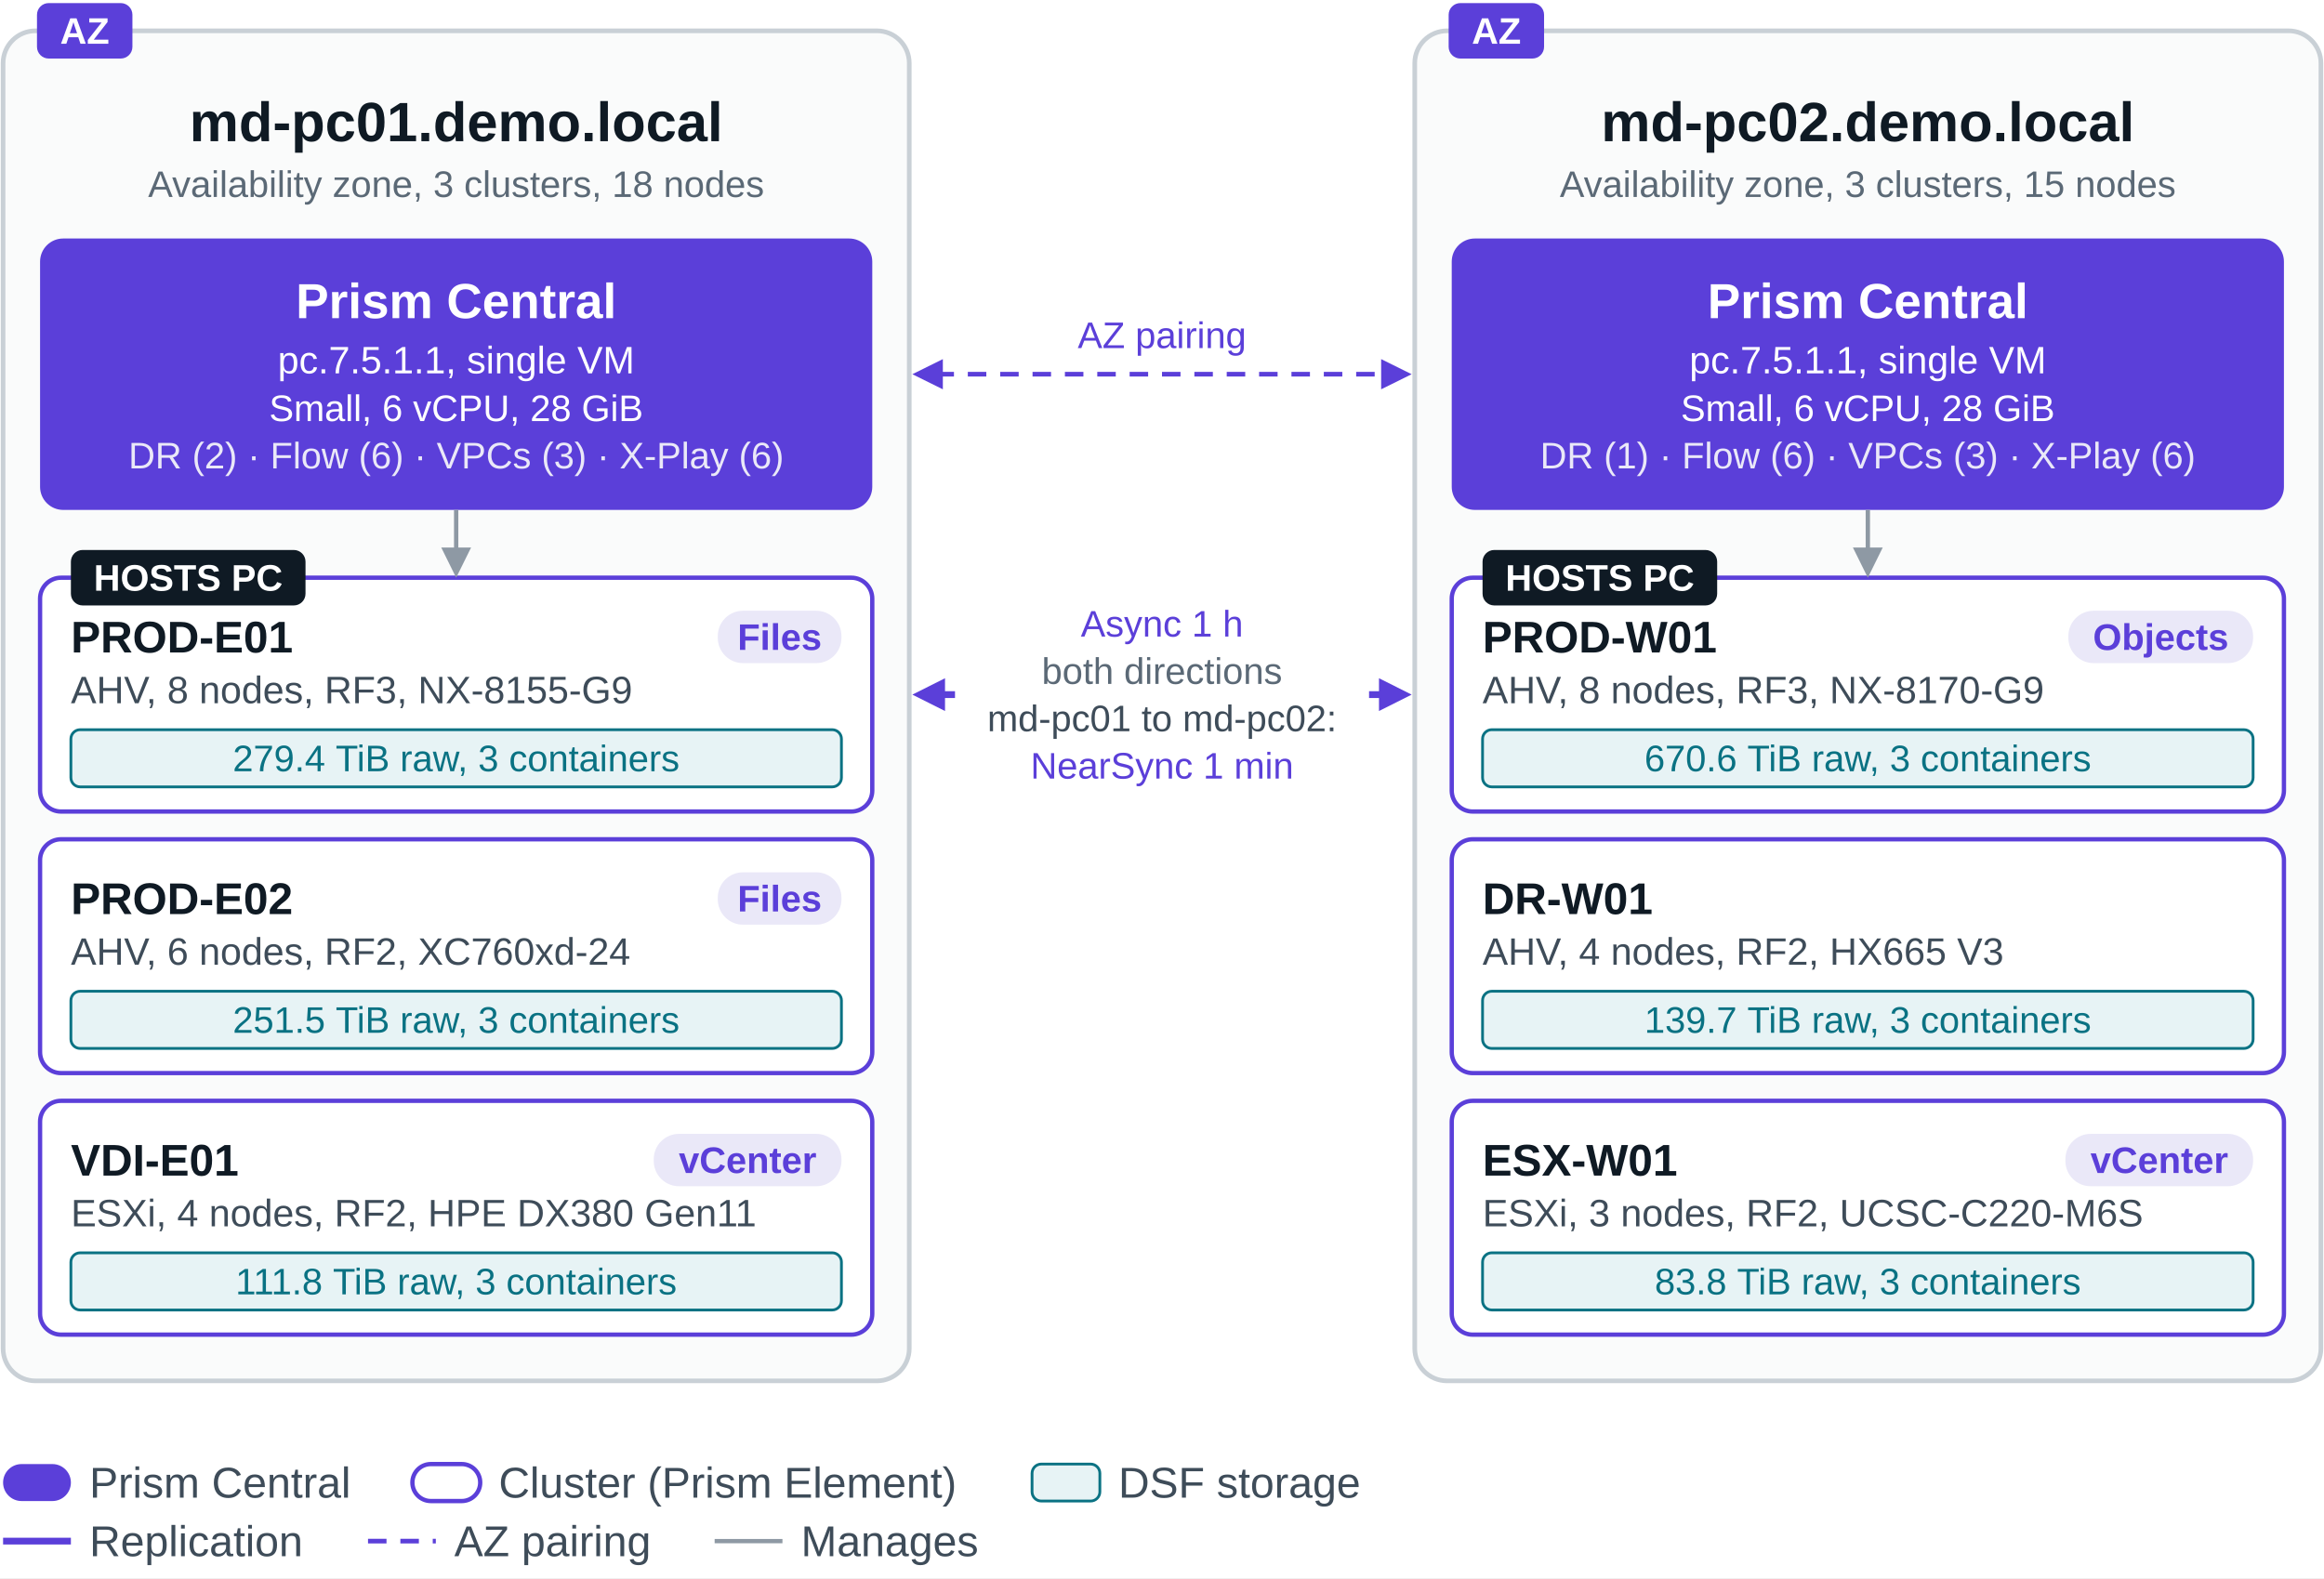
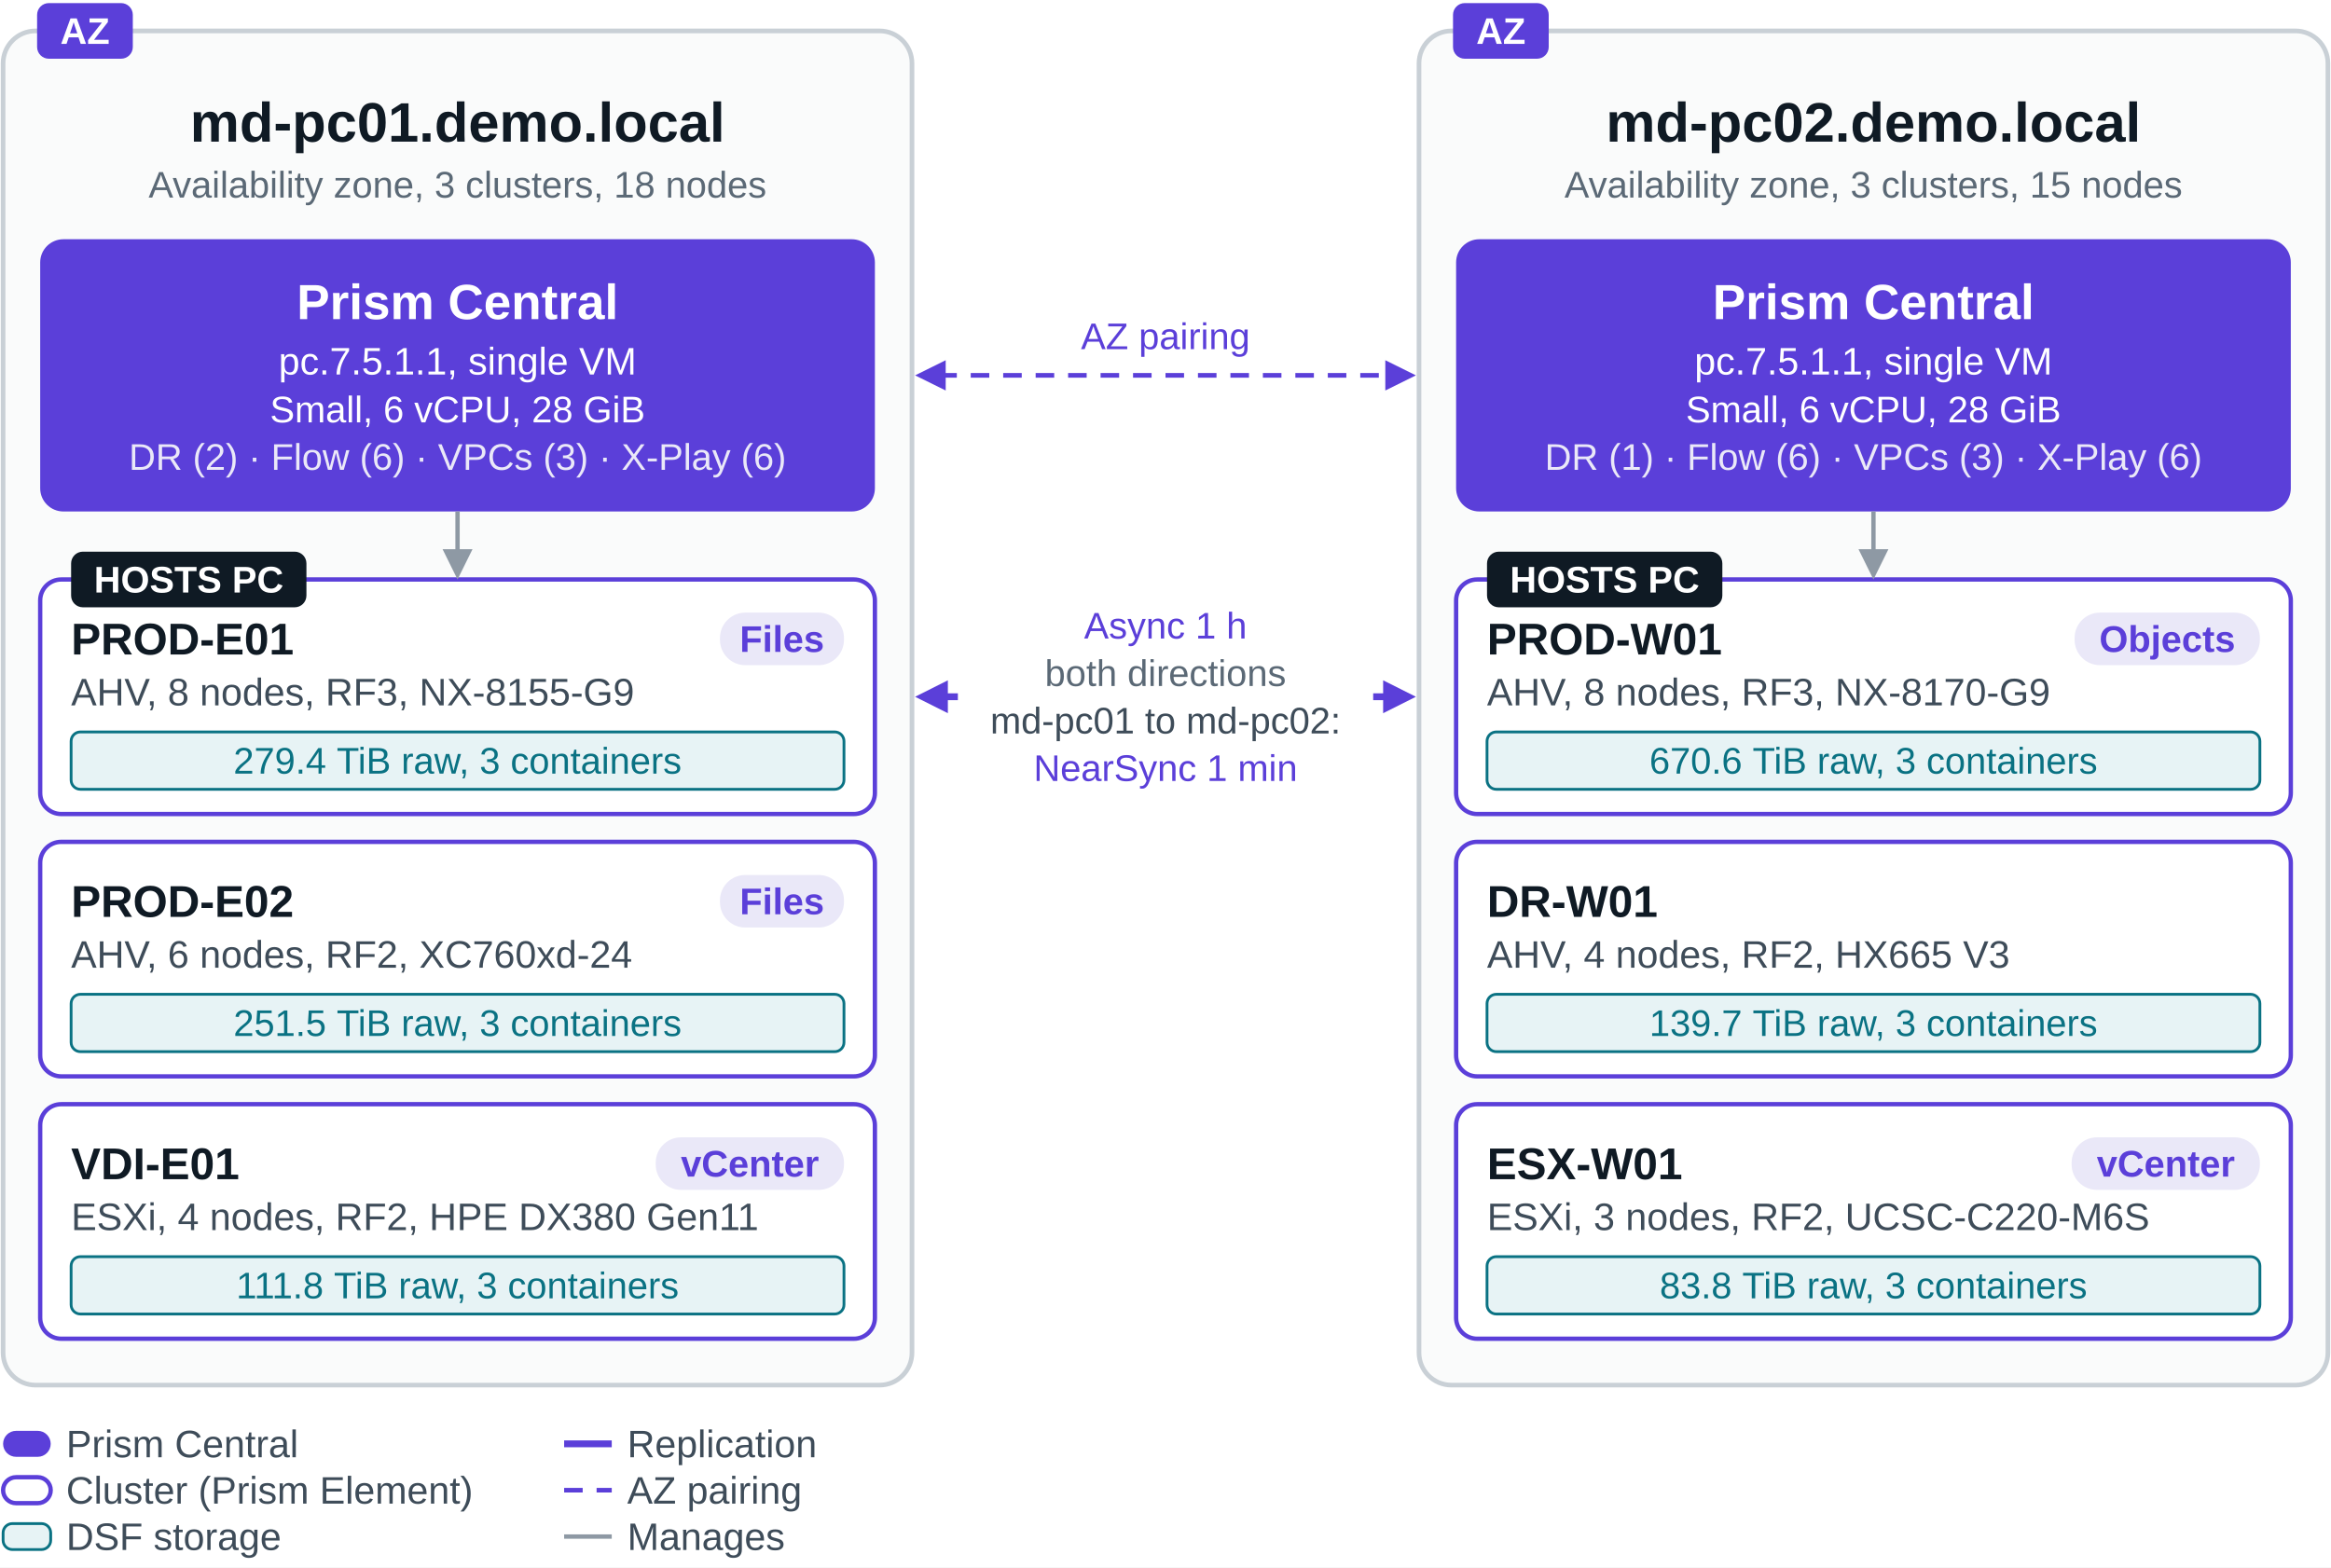
- <svg xmlns="http://www.w3.org/2000/svg" version="1.1" width="377pt" height="256.06pt" viewBox="0 0 377 256.06" font-family="Figtree, Calibri, 'Segoe UI', Arial, sans-serif">
-   <rect width="377" height="256.06" fill="#FFFFFF" />
+ <svg xmlns="http://www.w3.org/2000/svg" version="1.1" width="377pt" height="253.56pt" viewBox="0 0 377 253.56" font-family="Figtree, Calibri, 'Segoe UI', Arial, sans-serif">
+   <rect width="377" height="253.56" fill="#FFFFFF" />
  <g id="site:md-pc01.demo.local" data-kind="container" data-name="md-pc01.demo.local" data-prism-central="md-pc01.demo.local">
    <rect x="0.5" y="5" width="147" height="219.06" fill="#FAFBFB" rx="5.25" stroke="#C9D0D6" stroke-width="0.75" />
    <text x="74" y="22.91" text-anchor="middle" font-size="9" font-weight="600" fill="#0F1A24" textLength="83.19" lengthAdjust="spacingAndGlyphs">md-pc01.demo.local</text>
    <text x="74" y="31.96" text-anchor="middle" font-size="6" fill="#5B6976" textLength="99.16" lengthAdjust="spacingAndGlyphs">Availability zone, 3 clusters, 18 nodes</text>
  </g>
  <g id="site:md-pc02.demo.local" data-kind="container" data-name="md-pc02.demo.local" data-prism-central="md-pc02.demo.local">
    <rect x="229.5" y="5" width="147" height="219.06" fill="#FAFBFB" rx="5.25" stroke="#C9D0D6" stroke-width="0.75" />
    <text x="303" y="22.91" text-anchor="middle" font-size="9" font-weight="600" fill="#0F1A24" textLength="84.56" lengthAdjust="spacingAndGlyphs">md-pc02.demo.local</text>
    <text x="303" y="31.96" text-anchor="middle" font-size="6" fill="#5B6976" textLength="98.92" lengthAdjust="spacingAndGlyphs">Availability zone, 3 clusters, 15 nodes</text>
  </g>
  <g id="site:md-pc01.demo.local:pc" data-kind="box" data-prism-central="md-pc01.demo.local">
    <rect x="6.5" y="38.7" width="135" height="44.04" fill="#5B3FD9" rx="3.75" />
    <text x="74" y="51.62" text-anchor="middle" font-size="8" font-weight="600" fill="#FFFFFF" textLength="49.06" lengthAdjust="spacingAndGlyphs">Prism Central</text>
    <text x="74" y="60.58" text-anchor="middle" font-size="6.2" fill="#FFFFFF" textLength="54.37" lengthAdjust="spacingAndGlyphs">pc.7.5.1.1, single VM</text>
    <text x="74" y="68.32" text-anchor="middle" font-size="6" fill="#FFFFFF" textLength="58.35" lengthAdjust="spacingAndGlyphs">Small, 6 vCPU, 28 GiB</text>
    <text x="74" y="76" text-anchor="middle" font-size="6" fill="#EAE8F8" textLength="102.29" lengthAdjust="spacingAndGlyphs">DR (2) · Flow (6) · VPCs (3) · X-Play (6)</text>
  </g>
  <g id="cluster:86088e1b-cdfc-5113-a735-aeb9ef1962c3" data-kind="box" data-cluster-uuid="86088e1b-cdfc-5113-a735-aeb9ef1962c3" data-name="PROD-E01" data-prism-central="md-pc01.demo.local">
    <rect x="6.5" y="93.74" width="135" height="37.94" fill="#FFFFFF" rx="3.4" stroke="#5B3FD9" stroke-width="0.7" />
    <text x="11.5" y="105.87" font-size="7.2" font-weight="600" fill="#0F1A24" textLength="34.37" lengthAdjust="spacingAndGlyphs">PROD-E01</text>
    <text x="11.5" y="114.1" font-size="6.2" fill="#3E4C59" textLength="90.36" lengthAdjust="spacingAndGlyphs">AHV, 8 nodes, RF3, NX-8155-G9</text>
  </g>
  <g id="cluster:b05a4233-4013-58ed-a8b7-794ab3a4f5f8" data-kind="box" data-cluster-uuid="b05a4233-4013-58ed-a8b7-794ab3a4f5f8" data-name="PROD-E02" data-prism-central="md-pc01.demo.local">
    <rect x="6.5" y="136.18" width="135" height="37.94" fill="#FFFFFF" rx="3.4" stroke="#5B3FD9" stroke-width="0.7" />
    <text x="11.5" y="148.31" font-size="7.2" font-weight="600" fill="#0F1A24" textLength="35.47" lengthAdjust="spacingAndGlyphs">PROD-E02</text>
    <text x="11.5" y="156.54" font-size="6.2" fill="#3E4C59" textLength="90.23" lengthAdjust="spacingAndGlyphs">AHV, 6 nodes, RF2, XC760xd-24</text>
  </g>
  <g id="cluster:9b4738ef-4d63-5e4f-92be-6214d8858c4e" data-kind="box" data-cluster-uuid="9b4738ef-4d63-5e4f-92be-6214d8858c4e" data-name="VDI-E01" data-prism-central="md-pc01.demo.local">
    <rect x="6.5" y="178.62" width="135" height="37.94" fill="#FFFFFF" rx="3.4" stroke="#5B3FD9" stroke-width="0.7" />
    <text x="11.5" y="190.75" font-size="7.2" font-weight="600" fill="#0F1A24" textLength="27.02" lengthAdjust="spacingAndGlyphs">VDI-E01</text>
    <text x="11.5" y="198.98" font-size="6.2" fill="#3E4C59" textLength="105.46" lengthAdjust="spacingAndGlyphs">ESXi, 4 nodes, RF2, HPE DX380 Gen11</text>
  </g>
  <g id="site:md-pc02.demo.local:pc" data-kind="box" data-prism-central="md-pc02.demo.local">
    <rect x="235.5" y="38.7" width="135" height="44.04" fill="#5B3FD9" rx="3.75" />
    <text x="303" y="51.62" text-anchor="middle" font-size="8" font-weight="600" fill="#FFFFFF" textLength="49.06" lengthAdjust="spacingAndGlyphs">Prism Central</text>
    <text x="303" y="60.58" text-anchor="middle" font-size="6.2" fill="#FFFFFF" textLength="54.37" lengthAdjust="spacingAndGlyphs">pc.7.5.1.1, single VM</text>
    <text x="303" y="68.32" text-anchor="middle" font-size="6" fill="#FFFFFF" textLength="58.35" lengthAdjust="spacingAndGlyphs">Small, 6 vCPU, 28 GiB</text>
    <text x="303" y="76" text-anchor="middle" font-size="6" fill="#EAE8F8" textLength="101.42" lengthAdjust="spacingAndGlyphs">DR (1) · Flow (6) · VPCs (3) · X-Play (6)</text>
  </g>
  <g id="cluster:8db1379a-d206-57cc-87c6-3ff054625b9a" data-kind="box" data-cluster-uuid="8db1379a-d206-57cc-87c6-3ff054625b9a" data-name="PROD-W01" data-prism-central="md-pc02.demo.local">
    <rect x="235.5" y="93.74" width="135" height="37.94" fill="#FFFFFF" rx="3.4" stroke="#5B3FD9" stroke-width="0.7" />
    <text x="240.5" y="105.87" font-size="7.2" font-weight="600" fill="#0F1A24" textLength="37.14" lengthAdjust="spacingAndGlyphs">PROD-W01</text>
    <text x="240.5" y="114.1" font-size="6.2" fill="#3E4C59" textLength="90.54" lengthAdjust="spacingAndGlyphs">AHV, 8 nodes, RF3, NX-8170-G9</text>
  </g>
  <g id="cluster:6ce6d622-1b20-52a3-98e8-31ed2e9a383a" data-kind="box" data-cluster-uuid="6ce6d622-1b20-52a3-98e8-31ed2e9a383a" data-name="DR-W01" data-prism-central="md-pc02.demo.local">
    <rect x="235.5" y="136.18" width="135" height="37.94" fill="#FFFFFF" rx="3.4" stroke="#5B3FD9" stroke-width="0.7" />
    <text x="240.5" y="148.31" font-size="7.2" font-weight="600" fill="#0F1A24" textLength="27.23" lengthAdjust="spacingAndGlyphs">DR-W01</text>
    <text x="240.5" y="156.54" font-size="6.2" fill="#3E4C59" textLength="83.25" lengthAdjust="spacingAndGlyphs">AHV, 4 nodes, RF2, HX665 V3</text>
  </g>
  <g id="cluster:92c840d4-7d8a-5dce-b2c2-1e5e3e93e652" data-kind="box" data-cluster-uuid="92c840d4-7d8a-5dce-b2c2-1e5e3e93e652" data-name="ESX-W01" data-prism-central="md-pc02.demo.local">
    <rect x="235.5" y="178.62" width="135" height="37.94" fill="#FFFFFF" rx="3.4" stroke="#5B3FD9" stroke-width="0.7" />
    <text x="240.5" y="190.75" font-size="7.2" font-weight="600" fill="#0F1A24" textLength="30.99" lengthAdjust="spacingAndGlyphs">ESX-W01</text>
    <text x="240.5" y="198.98" font-size="6.2" fill="#3E4C59" textLength="104.35" lengthAdjust="spacingAndGlyphs">ESXi, 3 nodes, RF2, UCSC-C220-M6S</text>
  </g>
  <g id="legend:0" data-kind="swatch">
-     <rect x="0.5" y="237.56" width="11" height="6" fill="#5B3FD9" rx="3" />
+     <rect x="0.5" y="231.46" width="7.7" height="4.2" fill="#5B3FD9" rx="2.1" />
  </g>
  <g id="legend:0:label" data-kind="label">
-     <text x="14.5" y="243.01" font-size="7" fill="#3E4C59" textLength="41.89" lengthAdjust="spacingAndGlyphs">Prism Central</text>
+     <text x="10.7" y="235.73" font-size="6.2" fill="#3E4C59" textLength="37.1" lengthAdjust="spacingAndGlyphs">Prism Central</text>
  </g>
  <g id="legend:1" data-kind="swatch">
-     <rect x="66.9" y="237.56" width="11" height="6" fill="#FFFFFF" rx="3" stroke="#5B3FD9" stroke-width="0.7" />
+     <rect x="0.5" y="238.96" width="7.7" height="4.2" fill="#FFFFFF" rx="2.1" stroke="#5B3FD9" stroke-width="0.7" />
  </g>
  <g id="legend:1:label" data-kind="label">
-     <text x="80.9" y="243.01" font-size="7" fill="#3E4C59" textLength="74.07" lengthAdjust="spacingAndGlyphs">Cluster (Prism Element)</text>
+     <text x="10.7" y="243.23" font-size="6.2" fill="#3E4C59" textLength="65.61" lengthAdjust="spacingAndGlyphs">Cluster (Prism Element)</text>
  </g>
  <g id="legend:2" data-kind="swatch">
-     <rect x="167.42" y="237.56" width="11" height="6" fill="#E7F3F5" rx="1.5" stroke="#0A7283" stroke-width="0.45" />
+     <rect x="0.5" y="246.46" width="7.7" height="4.2" fill="#E7F3F5" rx="1.5" stroke="#0A7283" stroke-width="0.45" />
  </g>
  <g id="legend:2:label" data-kind="label">
-     <text x="181.42" y="243.01" font-size="7" fill="#3E4C59" textLength="38.48" lengthAdjust="spacingAndGlyphs">DSF storage</text>
+     <text x="10.7" y="250.73" font-size="6.2" fill="#3E4C59" textLength="34.08" lengthAdjust="spacingAndGlyphs">DSF storage</text>
  </g>
  <g id="legend:3:label" data-kind="label">
-     <text x="14.5" y="252.51" font-size="7" fill="#3E4C59" textLength="35.1" lengthAdjust="spacingAndGlyphs">Replication</text>
+     <text x="101.44" y="235.73" font-size="6.2" fill="#3E4C59" textLength="31.09" lengthAdjust="spacingAndGlyphs">Replication</text>
  </g>
  <g id="legend:4:label" data-kind="label">
-     <text x="73.7" y="252.51" font-size="7" fill="#3E4C59" textLength="32.29" lengthAdjust="spacingAndGlyphs">AZ pairing</text>
+     <text x="101.44" y="243.23" font-size="6.2" fill="#3E4C59" textLength="28.6" lengthAdjust="spacingAndGlyphs">AZ pairing</text>
  </g>
  <g id="legend:5:label" data-kind="label">
-     <text x="129.93" y="252.51" font-size="7" fill="#3E4C59" textLength="28.16" lengthAdjust="spacingAndGlyphs">Manages</text>
+     <text x="101.44" y="250.73" font-size="6.2" fill="#3E4C59" textLength="24.94" lengthAdjust="spacingAndGlyphs">Manages</text>
  </g>
  <g id="site:md-pc01.demo.local:pc-&gt;cluster:86088e1b-cdfc-5113-a735-aeb9ef1962c3" data-kind="edge" data-link="manages">
    <polyline points="74,82.74 74,90.04" fill="none" stroke="#8E99A4" stroke-width="0.7" stroke-linejoin="round" />
    <polygon points="74,93.74 71.58,88.84 76.42,88.84" fill="#8E99A4" />
  </g>
  <g id="site:md-pc02.demo.local:pc-&gt;cluster:8db1379a-d206-57cc-87c6-3ff054625b9a" data-kind="edge" data-link="manages">
    <polyline points="303,82.74 303,90.04" fill="none" stroke="#8E99A4" stroke-width="0.7" stroke-linejoin="round" />
    <polygon points="303,93.74 300.58,88.84 305.42,88.84" fill="#8E99A4" />
  </g>
  <g id="link:pairing:site:md-pc01.demo.local-&gt;site:md-pc02.demo.local" data-kind="edge" data-link="pairing">
    <polyline points="151.75,60.72 225.25,60.72" fill="none" stroke="#5B3FD9" stroke-width="0.75" stroke-linejoin="round" stroke-dasharray="3 2.25" />
    <polygon points="229,60.72 224.05,63.17 224.05,58.27" fill="#5B3FD9" />
    <polygon points="148,60.72 152.95,58.27 152.95,63.17" fill="#5B3FD9" />
  </g>
  <g id="link:replication:site:md-pc01.demo.local-&gt;site:md-pc02.demo.local" data-kind="edge" data-link="replication">
    <polyline points="152.1,112.71 224.9,112.71" fill="none" stroke="#5B3FD9" stroke-width="1.1" stroke-linejoin="round" />
    <polygon points="229,112.71 223.7,115.37 223.7,110.05" fill="#5B3FD9" />
    <polygon points="148,112.71 153.3,110.05 153.3,115.37" fill="#5B3FD9" />
  </g>
  <g id="legend:3" data-kind="edge" data-link="">
-     <polyline points="0.5,250.06 11.5,250.06" fill="none" stroke="#5B3FD9" stroke-width="1.1" stroke-linejoin="round" />
+     <polyline points="91.24,233.56 98.94,233.56" fill="none" stroke="#5B3FD9" stroke-width="1.1" stroke-linejoin="round" />
  </g>
  <g id="legend:4" data-kind="edge" data-link="">
-     <polyline points="59.7,250.06 70.7,250.06" fill="none" stroke="#5B3FD9" stroke-width="0.75" stroke-linejoin="round" stroke-dasharray="3 2.25" />
+     <polyline points="91.24,241.06 98.94,241.06" fill="none" stroke="#5B3FD9" stroke-width="0.75" stroke-linejoin="round" stroke-dasharray="3 2.25" />
  </g>
  <g id="legend:5" data-kind="edge" data-link="">
-     <polyline points="115.93,250.06 126.93,250.06" fill="none" stroke="#8E99A4" stroke-width="0.7" stroke-linejoin="round" />
+     <polyline points="91.24,248.56 98.94,248.56" fill="none" stroke="#8E99A4" stroke-width="0.7" stroke-linejoin="round" />
  </g>
  <g>
    <text x="188.5" y="56.48" text-anchor="middle" font-size="6" fill="#5B3FD9" textLength="27.68" lengthAdjust="spacingAndGlyphs">AZ pairing</text>
  </g>
  <g>
    <rect x="154.92" y="96.35" width="67.17" height="32.72" rx="1.5" fill="#FFFFFF" />
    <text x="188.5" y="103.29" text-anchor="middle" font-size="6" fill="#5B3FD9" textLength="25.4" lengthAdjust="spacingAndGlyphs">Async 1 h</text>
    <text x="188.5" y="110.97" text-anchor="middle" font-size="6" fill="#5B6976" textLength="40.84" lengthAdjust="spacingAndGlyphs">both directions</text>
    <text x="188.5" y="118.65" text-anchor="middle" font-size="6" fill="#3E4C59" textLength="59.59" lengthAdjust="spacingAndGlyphs">md-pc01 to md-pc02:</text>
    <text x="188.5" y="126.33" text-anchor="middle" font-size="6" fill="#5B3FD9" textLength="41.73" lengthAdjust="spacingAndGlyphs">NearSync 1 min</text>
  </g>
  <g id="site:md-pc01.demo.local:tag" data-kind="tag">
    <rect x="6" y="0.5" width="15.48" height="9" fill="#5B3FD9" rx="1.9" />
    <text x="13.74" y="7.1" text-anchor="middle" font-size="6" font-weight="600" fill="#FFFFFF" textLength="8" lengthAdjust="spacingAndGlyphs">AZ</text>
  </g>
  <g id="cluster:86088e1b-cdfc-5113-a735-aeb9ef1962c3:tag" data-kind="tag">
    <rect x="11.5" y="89.24" width="38.06" height="9" fill="#0F1A24" rx="1.9" />
    <text x="30.53" y="95.84" text-anchor="middle" font-size="6" font-weight="600" fill="#FFFFFF" textLength="29.3" lengthAdjust="spacingAndGlyphs">HOSTS PC</text>
  </g>
  <g id="cluster:86088e1b-cdfc-5113-a735-aeb9ef1962c3:svc:Files" data-kind="pill">
    <rect x="116.44" y="99.1" width="20.06" height="8.5" fill="#EAE8F8" rx="4.1" />
    <text x="126.47" y="105.45" text-anchor="middle" font-size="6" font-weight="600" fill="#5B3FD9" textLength="12.32" lengthAdjust="spacingAndGlyphs">Files</text>
  </g>
  <g id="cluster:86088e1b-cdfc-5113-a735-aeb9ef1962c3:storage" data-kind="strip">
    <rect x="11.5" y="118.4" width="125" height="9.28" fill="#E7F3F5" rx="1.5" stroke="#0A7283" stroke-width="0.45" />
    <text x="74" y="125.14" text-anchor="middle" font-size="6" fill="#0A7283" textLength="71.9" lengthAdjust="spacingAndGlyphs">279.4 TiB raw, 3 containers</text>
  </g>
  <g id="cluster:b05a4233-4013-58ed-a8b7-794ab3a4f5f8:svc:Files" data-kind="pill">
    <rect x="116.44" y="141.54" width="20.06" height="8.5" fill="#EAE8F8" rx="4.1" />
    <text x="126.47" y="147.89" text-anchor="middle" font-size="6" font-weight="600" fill="#5B3FD9" textLength="12.32" lengthAdjust="spacingAndGlyphs">Files</text>
  </g>
  <g id="cluster:b05a4233-4013-58ed-a8b7-794ab3a4f5f8:storage" data-kind="strip">
    <rect x="11.5" y="160.84" width="125" height="9.28" fill="#E7F3F5" rx="1.5" stroke="#0A7283" stroke-width="0.45" />
    <text x="74" y="167.58" text-anchor="middle" font-size="6" fill="#0A7283" textLength="70.93" lengthAdjust="spacingAndGlyphs">251.5 TiB raw, 3 containers</text>
  </g>
  <g id="cluster:9b4738ef-4d63-5e4f-92be-6214d8858c4e:svc:vCenter" data-kind="pill">
    <rect x="106.05" y="183.98" width="30.45" height="8.5" fill="#EAE8F8" rx="4.1" />
    <text x="121.28" y="190.33" text-anchor="middle" font-size="6" font-weight="600" fill="#5B3FD9" textLength="22.12" lengthAdjust="spacingAndGlyphs">vCenter</text>
  </g>
  <g id="cluster:9b4738ef-4d63-5e4f-92be-6214d8858c4e:storage" data-kind="strip">
    <rect x="11.5" y="203.28" width="125" height="9.28" fill="#E7F3F5" rx="1.5" stroke="#0A7283" stroke-width="0.45" />
    <text x="74" y="210.02" text-anchor="middle" font-size="6" fill="#0A7283" textLength="69.32" lengthAdjust="spacingAndGlyphs">111.8 TiB raw, 3 containers</text>
  </g>
  <g id="site:md-pc02.demo.local:tag" data-kind="tag">
    <rect x="235" y="0.5" width="15.48" height="9" fill="#5B3FD9" rx="1.9" />
    <text x="242.74" y="7.1" text-anchor="middle" font-size="6" font-weight="600" fill="#FFFFFF" textLength="8" lengthAdjust="spacingAndGlyphs">AZ</text>
  </g>
  <g id="cluster:8db1379a-d206-57cc-87c6-3ff054625b9a:tag" data-kind="tag">
    <rect x="240.5" y="89.24" width="38.06" height="9" fill="#0F1A24" rx="1.9" />
    <text x="259.53" y="95.84" text-anchor="middle" font-size="6" font-weight="600" fill="#FFFFFF" textLength="29.3" lengthAdjust="spacingAndGlyphs">HOSTS PC</text>
  </g>
  <g id="cluster:8db1379a-d206-57cc-87c6-3ff054625b9a:svc:Objects" data-kind="pill">
    <rect x="335.53" y="99.1" width="29.97" height="8.5" fill="#EAE8F8" rx="4.1" />
    <text x="350.52" y="105.45" text-anchor="middle" font-size="6" font-weight="600" fill="#5B3FD9" textLength="21.67" lengthAdjust="spacingAndGlyphs">Objects</text>
  </g>
  <g id="cluster:8db1379a-d206-57cc-87c6-3ff054625b9a:storage" data-kind="strip">
    <rect x="240.5" y="118.4" width="125" height="9.28" fill="#E7F3F5" rx="1.5" stroke="#0A7283" stroke-width="0.45" />
    <text x="303" y="125.14" text-anchor="middle" font-size="6" fill="#0A7283" textLength="72.06" lengthAdjust="spacingAndGlyphs">670.6 TiB raw, 3 containers</text>
  </g>
  <g id="cluster:6ce6d622-1b20-52a3-98e8-31ed2e9a383a:storage" data-kind="strip">
    <rect x="240.5" y="160.84" width="125" height="9.28" fill="#E7F3F5" rx="1.5" stroke="#0A7283" stroke-width="0.45" />
    <text x="303" y="167.58" text-anchor="middle" font-size="6" fill="#0A7283" textLength="70.56" lengthAdjust="spacingAndGlyphs">139.7 TiB raw, 3 containers</text>
  </g>
  <g id="cluster:92c840d4-7d8a-5dce-b2c2-1e5e3e93e652:svc:vCenter" data-kind="pill">
    <rect x="335.05" y="183.98" width="30.45" height="8.5" fill="#EAE8F8" rx="4.1" />
    <text x="350.28" y="190.33" text-anchor="middle" font-size="6" font-weight="600" fill="#5B3FD9" textLength="22.12" lengthAdjust="spacingAndGlyphs">vCenter</text>
  </g>
  <g id="cluster:92c840d4-7d8a-5dce-b2c2-1e5e3e93e652:storage" data-kind="strip">
    <rect x="240.5" y="203.28" width="125" height="9.28" fill="#E7F3F5" rx="1.5" stroke="#0A7283" stroke-width="0.45" />
    <text x="303" y="210.02" text-anchor="middle" font-size="6" fill="#0A7283" textLength="68.83" lengthAdjust="spacingAndGlyphs">83.8 TiB raw, 3 containers</text>
  </g>
</svg>
